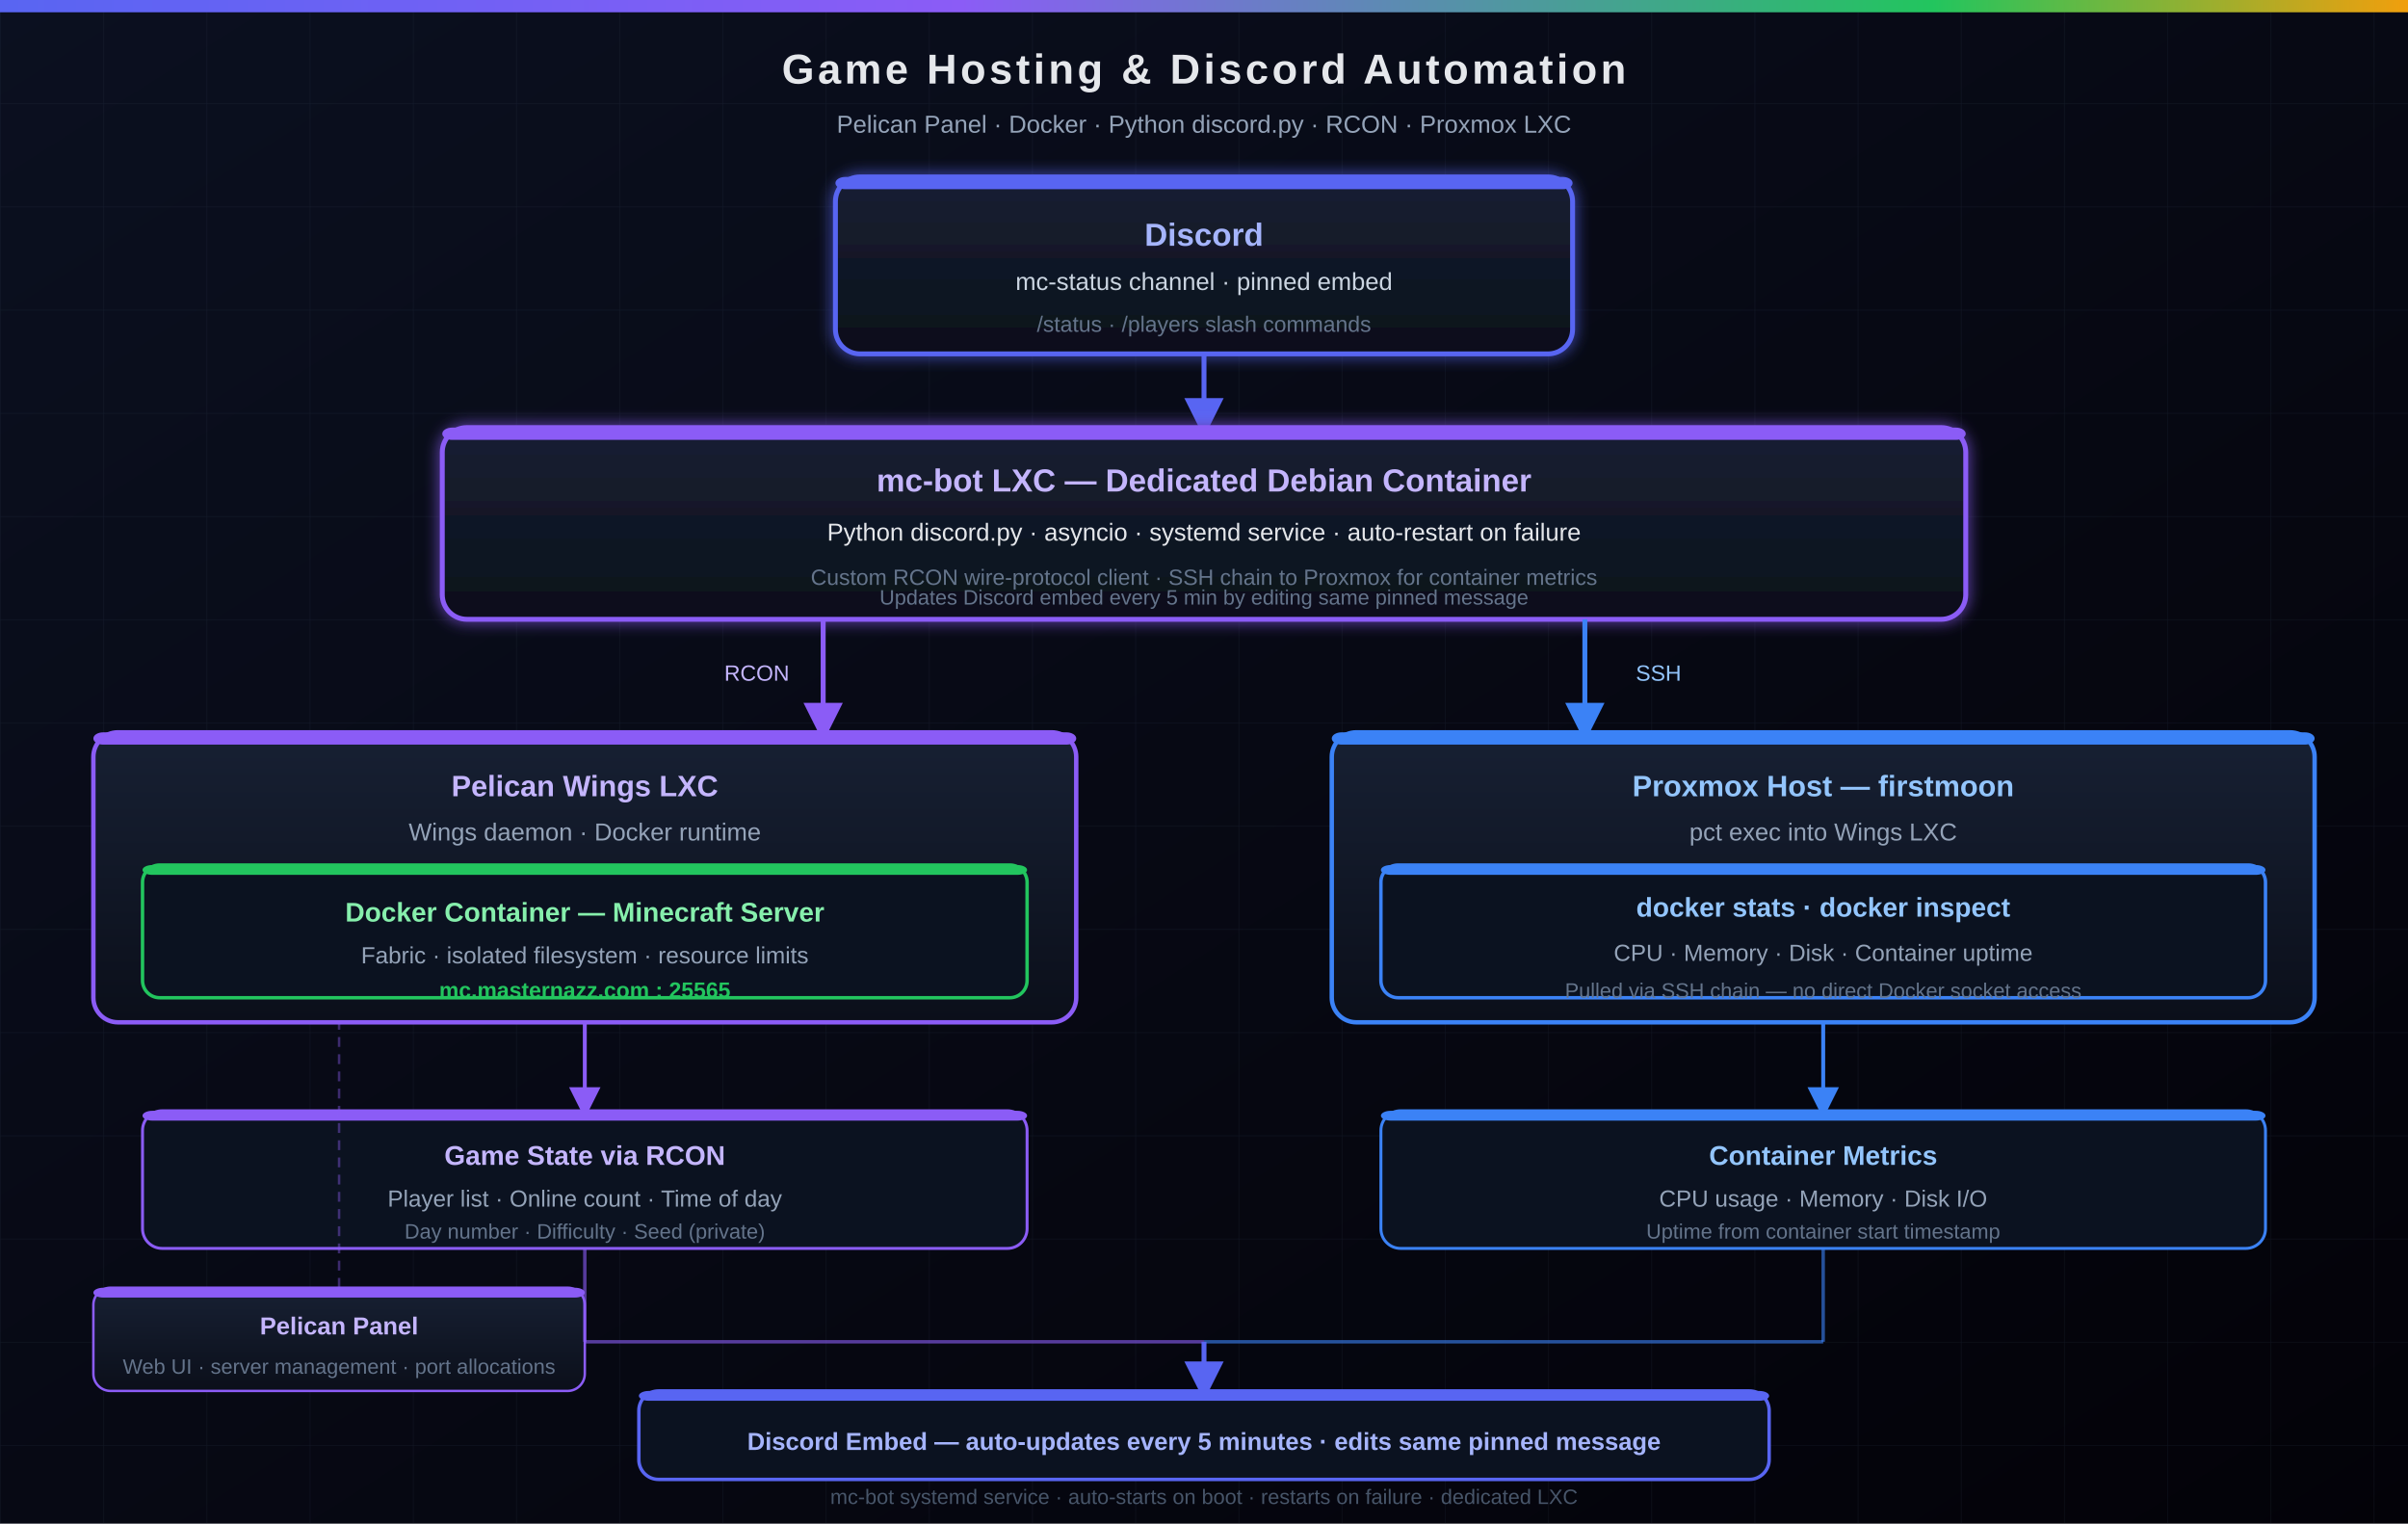
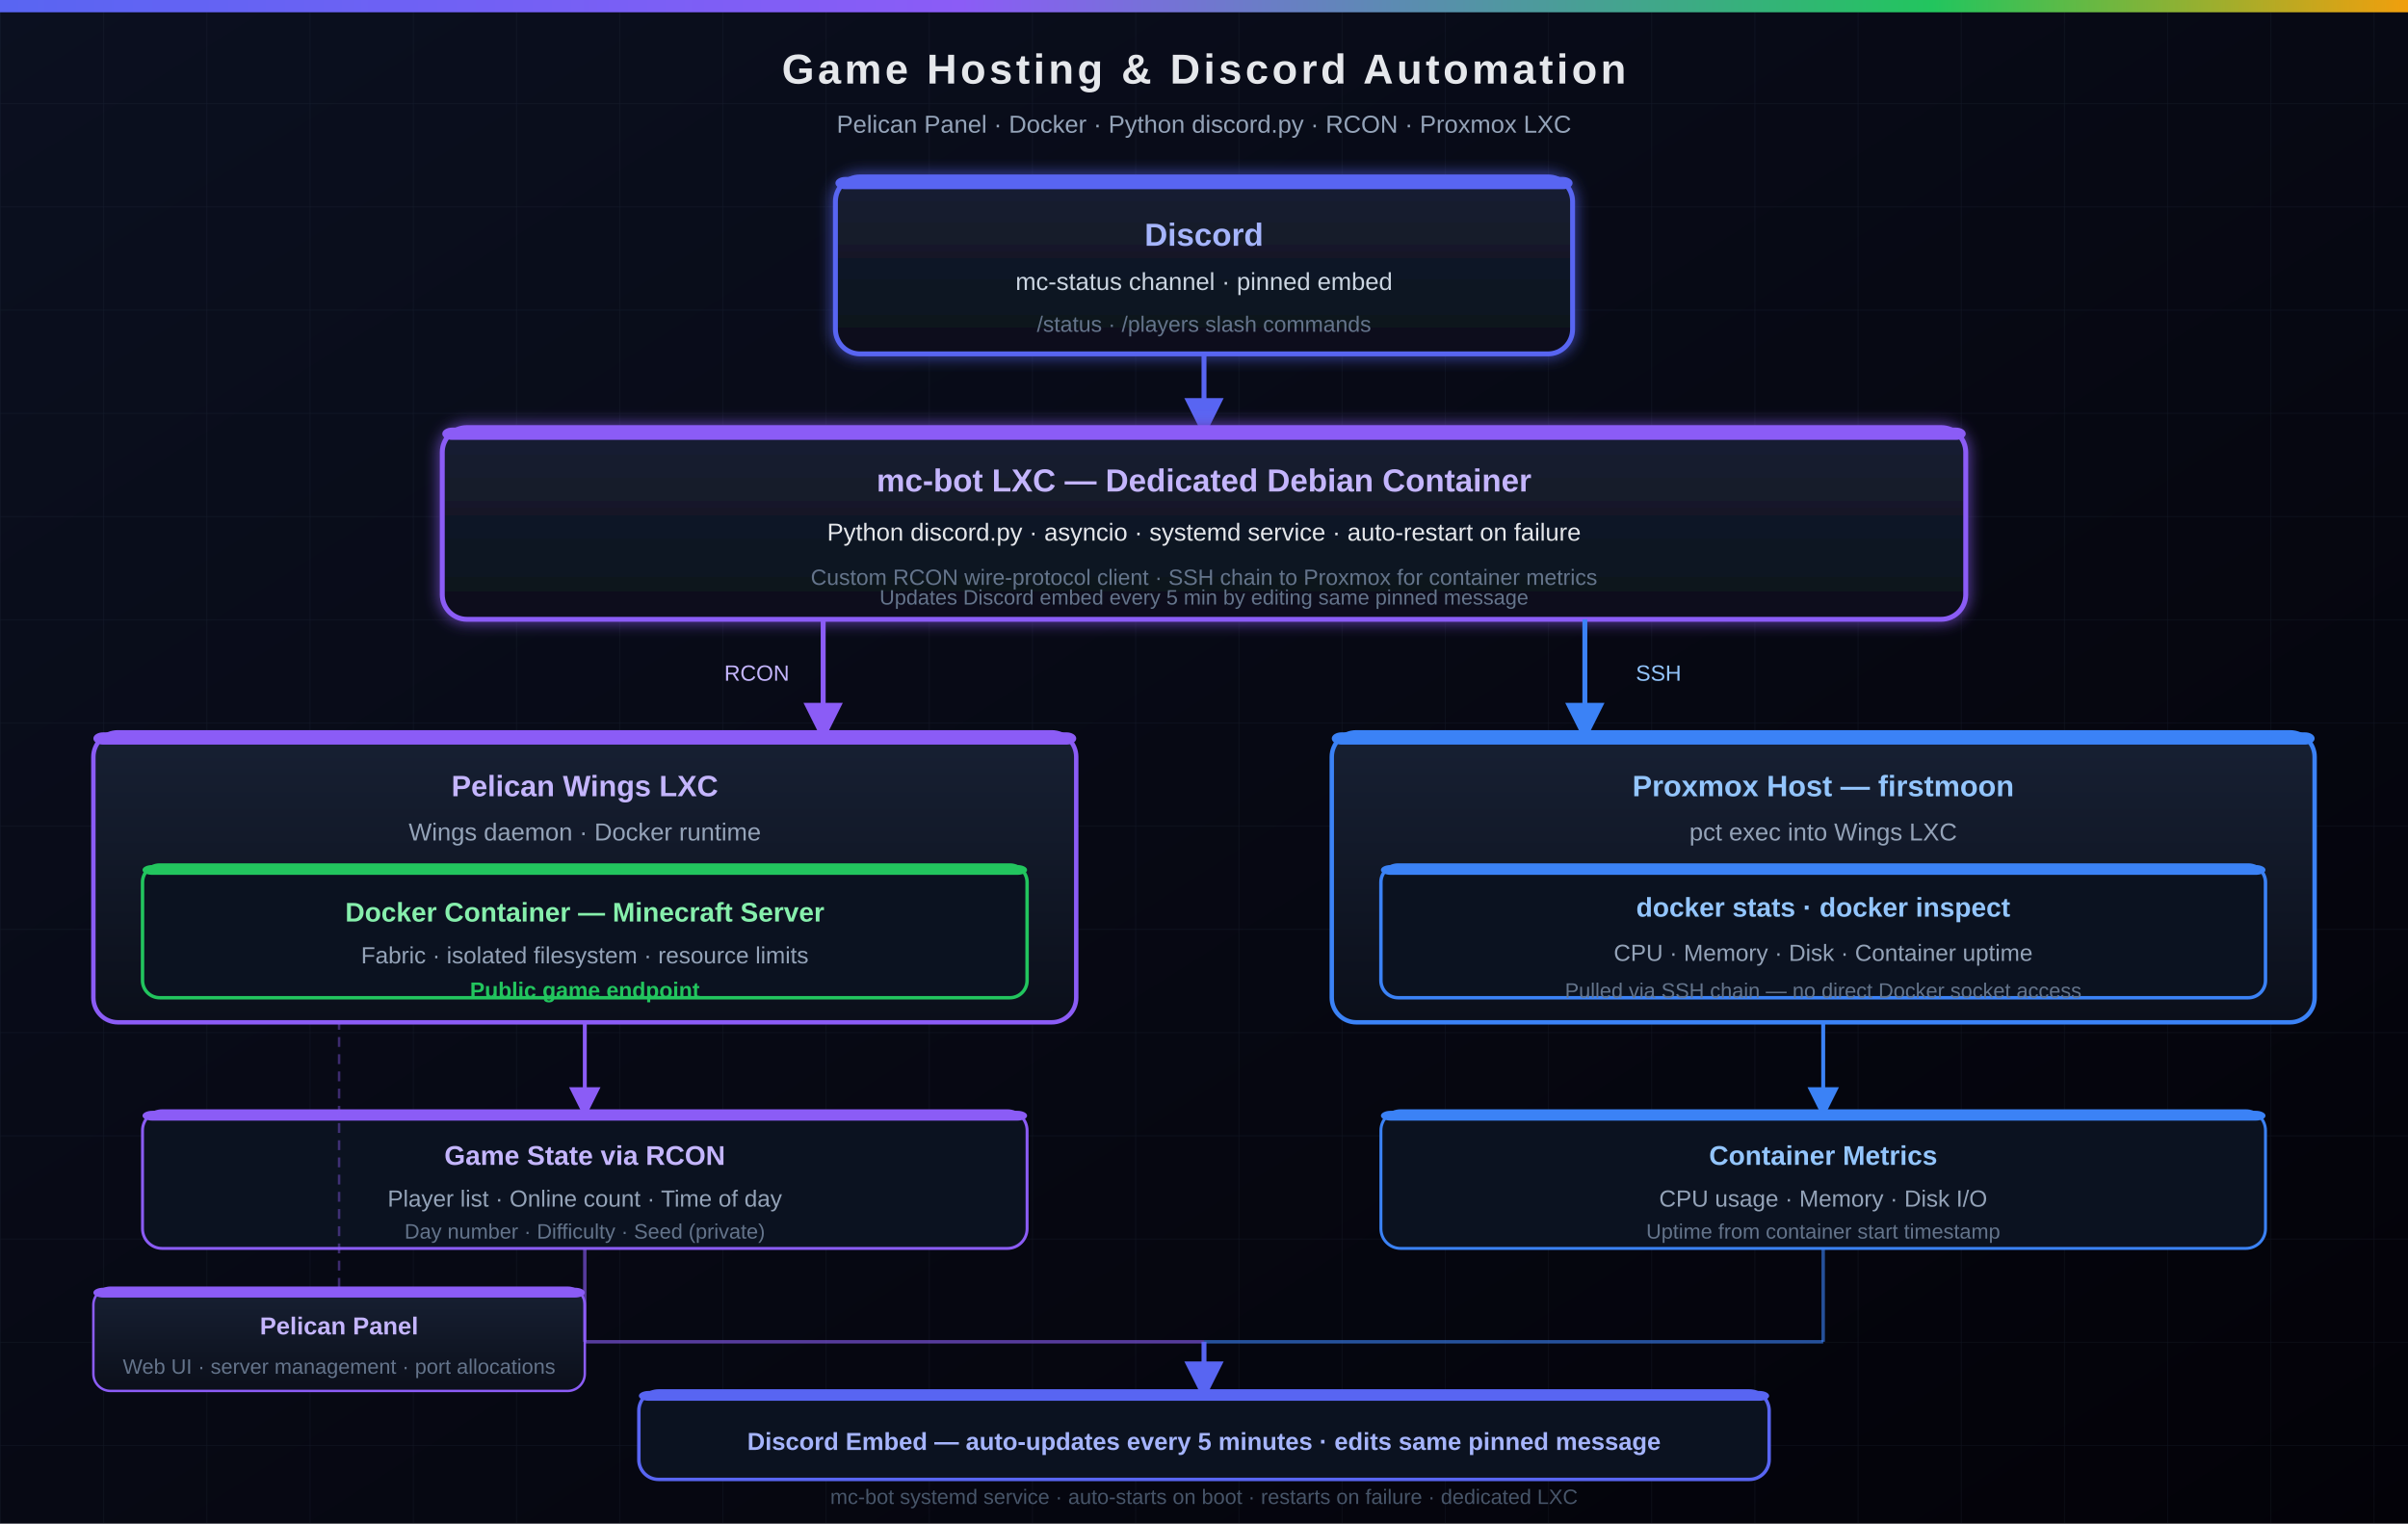
<svg xmlns="http://www.w3.org/2000/svg" width="980" height="620" viewBox="0 0 980 620" font-family="'Segoe UI', Arial, sans-serif">
  <defs>
    <linearGradient id="bg" x1="0" y1="0" x2="1" y2="1">
      <stop offset="0%" stop-color="#0b1020" />
      <stop offset="100%" stop-color="#030208" />
    </linearGradient>
    <linearGradient id="card" x1="0" y1="0" x2="0" y2="1">
      <stop offset="0%" stop-color="#172033" />
      <stop offset="100%" stop-color="#0b0f1a" />
    </linearGradient>
    <linearGradient id="bar" x1="0" y1="0" x2="1" y2="0">
      <stop offset="0%" stop-color="#5865F2" />
      <stop offset="40%" stop-color="#8b5cf6" />
      <stop offset="80%" stop-color="#22c55e" />
      <stop offset="100%" stop-color="#f59e0b" />
    </linearGradient>
    <pattern id="grid" width="42" height="42" patternUnits="userSpaceOnUse">
      <path d="M42 0H0V42" fill="none" stroke="#334155" stroke-width="0.45" opacity="0.24" />
    </pattern>
    <filter id="glow">
      <feGaussianBlur in="SourceGraphic" stdDeviation="3" result="b" />
      <feMerge>
        <feMergeNode in="b" />
        <feMergeNode in="SourceGraphic" />
      </feMerge>
    </filter>
    <marker id="arrDiscord" markerWidth="8" markerHeight="8" refX="6" refY="4" orient="auto">
      <path d="M0,0 L0,8 L8,4 z" fill="#5865F2" />
    </marker>
    <marker id="arrPurple" markerWidth="8" markerHeight="8" refX="6" refY="4" orient="auto">
      <path d="M0,0 L0,8 L8,4 z" fill="#8b5cf6" />
    </marker>
    <marker id="arrBlue" markerWidth="8" markerHeight="8" refX="6" refY="4" orient="auto">
      <path d="M0,0 L0,8 L8,4 z" fill="#3b82f6" />
    </marker>
    <marker id="arrGreen" markerWidth="8" markerHeight="8" refX="6" refY="4" orient="auto">
      <path d="M0,0 L0,8 L8,4 z" fill="#22c55e" />
    </marker>
  </defs>
  <rect width="980" height="620" fill="url(#bg)" />
  <rect width="980" height="620" fill="url(#grid)" />
  <rect x="0" y="0" width="980" height="5" fill="url(#bar)" />
  <text x="490" y="34" text-anchor="middle" fill="#e5e7eb" font-size="17" font-weight="700" letter-spacing="1.4">Game Hosting &amp; Discord Automation</text>
  <text x="490" y="54" text-anchor="middle" fill="#94a3b8" font-size="10">Pelican Panel · Docker · Python discord.py · RCON · Proxmox LXC</text>
  <rect x="340" y="72" width="300" height="72" rx="10" fill="url(#card)" stroke="#5865F2" stroke-width="2" filter="url(#glow)" />
  <rect x="340" y="72" width="300" height="5" rx="4" fill="#5865F2" />
  <text x="490" y="100" text-anchor="middle" fill="#a5b4fc" font-size="13" font-weight="700">Discord</text>
  <text x="490" y="118" text-anchor="middle" fill="#cbd5e1" font-size="10">mc-status channel · pinned embed</text>
  <text x="490" y="135" text-anchor="middle" fill="#64748b" font-size="9">/status · /players slash commands</text>
  <line x1="490" y1="144" x2="490" y2="174" stroke="#5865F2" stroke-width="2" marker-end="url(#arrDiscord)" />
  <rect x="180" y="174" width="620" height="78" rx="10" fill="url(#card)" stroke="#8b5cf6" stroke-width="2" filter="url(#glow)" />
  <rect x="180" y="174" width="620" height="5" rx="4" fill="#8b5cf6" />
  <text x="490" y="200" text-anchor="middle" fill="#c4b5fd" font-size="13" font-weight="700">mc-bot LXC — Dedicated Debian Container</text>
  <text x="490" y="220" text-anchor="middle" fill="#e5e7eb" font-size="10">Python discord.py · asyncio · systemd service · auto-restart on failure</text>
  <text x="490" y="238" text-anchor="middle" fill="#64748b" font-size="9">Custom RCON wire-protocol client · SSH chain to Proxmox for container metrics</text>
  <text x="490" y="246" text-anchor="middle" fill="#64748b" font-size="8.5">Updates Discord embed every 5 min by editing same pinned message</text>
  <line x1="335" y1="252" x2="335" y2="298" stroke="#8b5cf6" stroke-width="2" marker-end="url(#arrPurple)" />
  <text x="308" y="277" fill="#c4b5fd" font-size="9" text-anchor="middle">RCON</text>
  <line x1="645" y1="252" x2="645" y2="298" stroke="#3b82f6" stroke-width="2" marker-end="url(#arrBlue)" />
  <text x="675" y="277" fill="#93c5fd" font-size="9" text-anchor="middle">SSH</text>
  <rect x="38" y="298" width="400" height="118" rx="10" fill="url(#card)" stroke="#8b5cf6" stroke-width="1.8" />
  <rect x="38" y="298" width="400" height="5" rx="4" fill="#8b5cf6" />
  <text x="238" y="324" text-anchor="middle" fill="#c4b5fd" font-size="12" font-weight="700">Pelican Wings LXC</text>
  <text x="238" y="342" text-anchor="middle" fill="#94a3b8" font-size="10">Wings daemon · Docker runtime</text>
  <rect x="58" y="352" width="360" height="54" rx="7" fill="#0b1220" stroke="#22c55e" stroke-width="1.4" />
  <rect x="58" y="352" width="360" height="4" rx="4" fill="#22c55e" />
  <text x="238" y="375" text-anchor="middle" fill="#86efac" font-size="11" font-weight="700">Docker Container — Minecraft Server</text>
  <text x="238" y="392" text-anchor="middle" fill="#94a3b8" font-size="9.5">Fabric · isolated filesystem · resource limits</text>
-   <text x="238" y="406" text-anchor="middle" fill="#22c55e" font-size="9" font-weight="600">mc.masternazz.com : 25565</text>
+   <text x="238" y="406" text-anchor="middle" fill="#22c55e" font-size="9" font-weight="600">Public game endpoint</text>
  <rect x="542" y="298" width="400" height="118" rx="10" fill="url(#card)" stroke="#3b82f6" stroke-width="1.8" />
  <rect x="542" y="298" width="400" height="5" rx="4" fill="#3b82f6" />
  <text x="742" y="324" text-anchor="middle" fill="#93c5fd" font-size="12" font-weight="700">Proxmox Host — firstmoon</text>
  <text x="742" y="342" text-anchor="middle" fill="#94a3b8" font-size="10">pct exec into Wings LXC</text>
  <rect x="562" y="352" width="360" height="54" rx="7" fill="#0b1220" stroke="#3b82f6" stroke-width="1.4" />
  <rect x="562" y="352" width="360" height="4" rx="4" fill="#3b82f6" />
  <text x="742" y="373" text-anchor="middle" fill="#93c5fd" font-size="11" font-weight="700">docker stats · docker inspect</text>
  <text x="742" y="391" text-anchor="middle" fill="#94a3b8" font-size="9.5">CPU · Memory · Disk · Container uptime</text>
  <text x="742" y="406" text-anchor="middle" fill="#64748b" font-size="8.5">Pulled via SSH chain — no direct Docker socket access</text>
  <line x1="238" y1="416" x2="238" y2="452" stroke="#8b5cf6" stroke-width="1.6" marker-end="url(#arrPurple)" />
  <line x1="742" y1="416" x2="742" y2="452" stroke="#3b82f6" stroke-width="1.6" marker-end="url(#arrBlue)" />
  <rect x="58" y="452" width="360" height="56" rx="8" fill="#0b1220" stroke="#8b5cf6" stroke-width="1.2" />
  <rect x="58" y="452" width="360" height="4" rx="4" fill="#8b5cf6" />
  <text x="238" y="474" text-anchor="middle" fill="#c4b5fd" font-size="11" font-weight="700">Game State via RCON</text>
  <text x="238" y="491" text-anchor="middle" fill="#94a3b8" font-size="9.5">Player list · Online count · Time of day</text>
  <text x="238" y="504" text-anchor="middle" fill="#64748b" font-size="8.5">Day number · Difficulty · Seed (private)</text>
  <rect x="562" y="452" width="360" height="56" rx="8" fill="#0b1220" stroke="#3b82f6" stroke-width="1.2" />
  <rect x="562" y="452" width="360" height="4" rx="4" fill="#3b82f6" />
  <text x="742" y="474" text-anchor="middle" fill="#93c5fd" font-size="11" font-weight="700">Container Metrics</text>
  <text x="742" y="491" text-anchor="middle" fill="#94a3b8" font-size="9.5">CPU usage · Memory · Disk I/O</text>
  <text x="742" y="504" text-anchor="middle" fill="#64748b" font-size="8.5">Uptime from container start timestamp</text>
  <rect x="38" y="524" width="200" height="42" rx="7" fill="url(#card)" stroke="#8b5cf6" stroke-width="1" />
  <rect x="38" y="524" width="200" height="4" rx="4" fill="#8b5cf6" />
  <text x="138" y="543" text-anchor="middle" fill="#c4b5fd" font-size="10" font-weight="700">Pelican Panel</text>
  <text x="138" y="559" text-anchor="middle" fill="#64748b" font-size="8.5">Web UI · server management · port allocations</text>
  <line x1="138" y1="524" x2="138" y2="416" stroke="#8b5cf6" stroke-width="1" stroke-dasharray="4,3" opacity="0.4" />
  <line x1="238" y1="508" x2="238" y2="546" stroke="#8b5cf6" stroke-width="1.4" opacity="0.6" />
  <line x1="238" y1="546" x2="490" y2="546" stroke="#8b5cf6" stroke-width="1.4" opacity="0.6" />
  <line x1="742" y1="508" x2="742" y2="546" stroke="#3b82f6" stroke-width="1.4" opacity="0.6" />
  <line x1="742" y1="546" x2="490" y2="546" stroke="#3b82f6" stroke-width="1.4" opacity="0.6" />
  <line x1="490" y1="546" x2="490" y2="566" stroke="#5865F2" stroke-width="2" marker-end="url(#arrDiscord)" />
  <rect x="260" y="566" width="460" height="36" rx="8" fill="#0b1220" stroke="#5865F2" stroke-width="1.4" />
  <rect x="260" y="566" width="460" height="4" rx="4" fill="#5865F2" />
  <text x="490" y="590" text-anchor="middle" fill="#a5b4fc" font-size="10" font-weight="700">Discord Embed — auto-updates every 5 minutes · edits same pinned message</text>
  <text x="490" y="612" text-anchor="middle" fill="#475569" font-size="8.5">mc-bot systemd service · auto-starts on boot · restarts on failure · dedicated LXC</text>
</svg>
